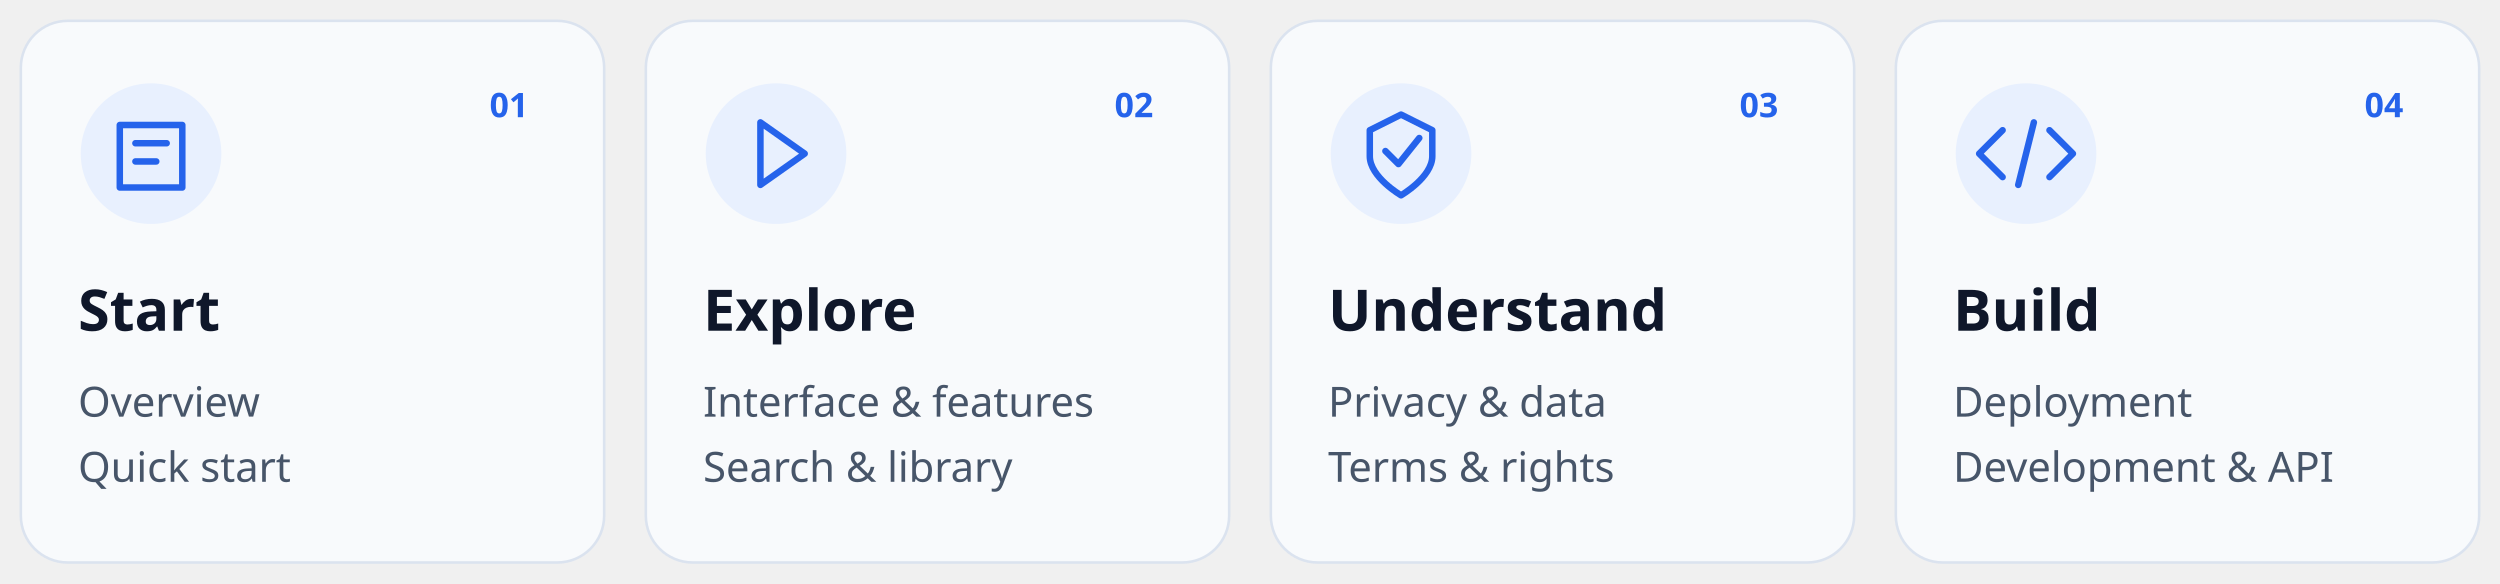
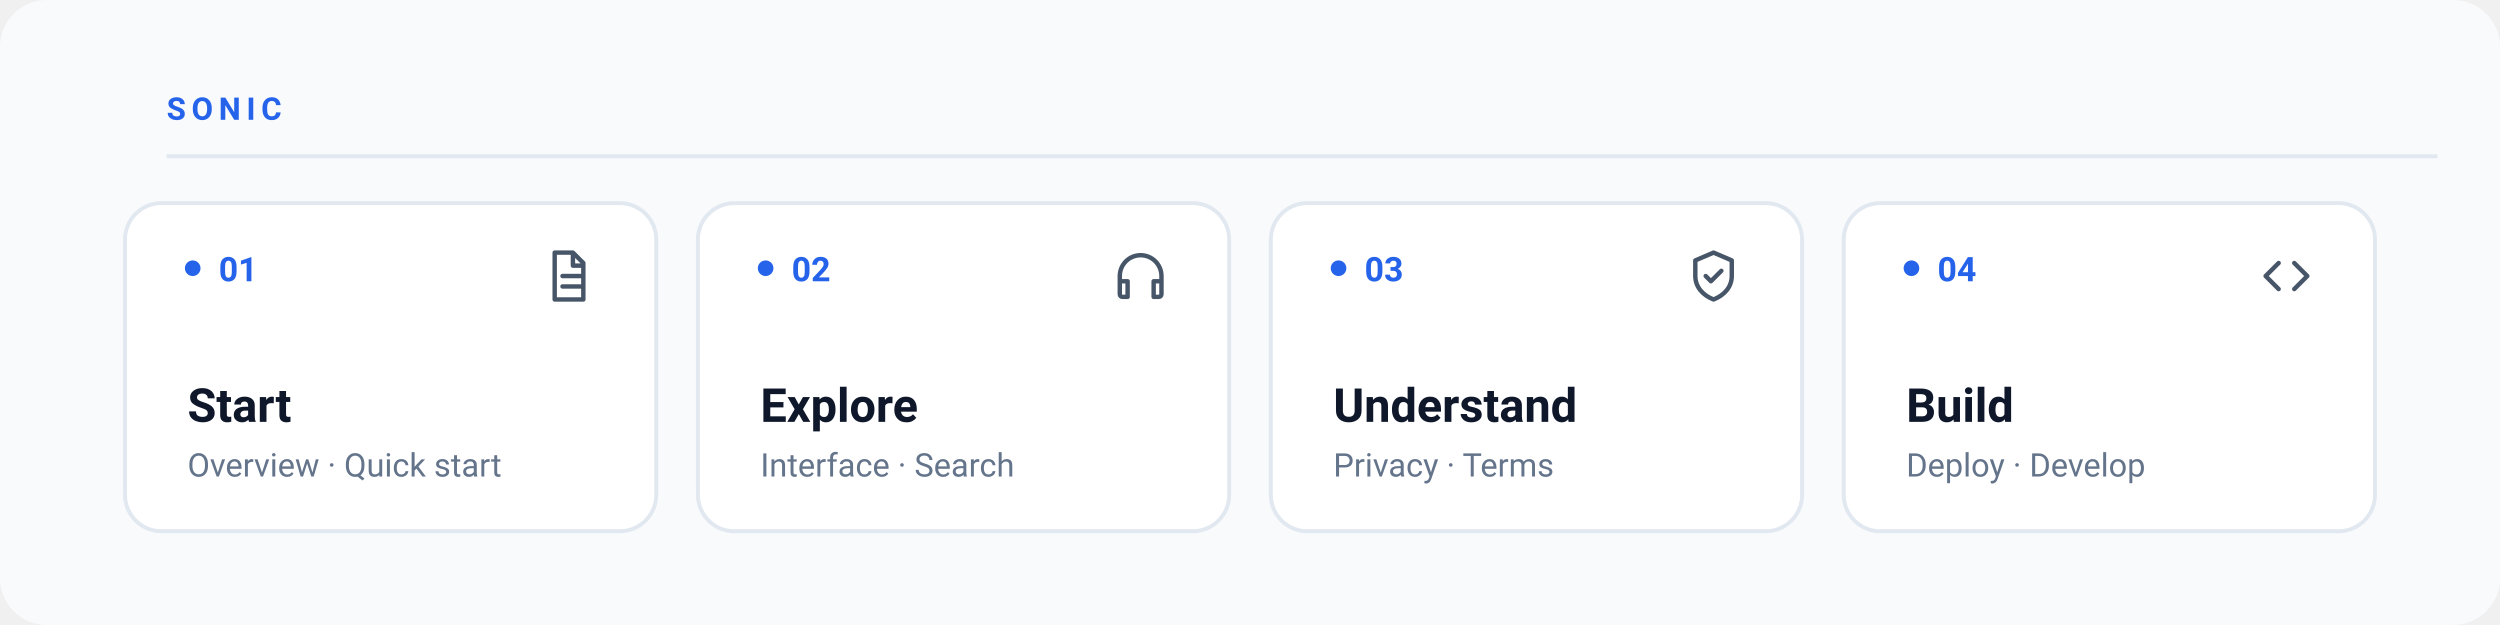
- <svg xmlns="http://www.w3.org/2000/svg" viewBox="0 0 960 224" width="960" height="224" role="img" aria-labelledby="title desc">
+ <svg xmlns="http://www.w3.org/2000/svg" viewBox="0 0 960 240" width="100%" role="img" aria-label="Four reading paths through the Sonic documentation">
  <style>
-     .panel { fill: #f8fafc; stroke: #dbe3ef; }
-     .icon { fill: #e8f0fe; }
-     .line { fill: none; stroke: #2563eb; stroke-width: 2.5; stroke-linecap: round; stroke-linejoin: round; }
-     .title { font: 600 22px system-ui, sans-serif; fill: #0f172a; }
-     .sub { font: 400 16px system-ui, sans-serif; fill: #475569; }
-     .number { font: 600 13px system-ui, sans-serif; fill: #2563eb; }
-     @media (prefers-color-scheme: dark) {
-       .panel { fill: #111827; stroke: #334155; }
-       .icon { fill: #172554; }
-       .line { stroke: #93c5fd; }
-       .title { fill: #f8fafc; }
-       .sub { fill: #cbd5e1; }
-       .number { fill: #93c5fd; }
-     }
+     .bg{fill:#f8fafc} .card{fill:#ffffff;stroke:#e2e8f0;stroke-width:1.5}
+     .soft{fill:#f1f5f9;stroke:#e2e8f0;stroke-width:1.5}
+     .accent{fill:#eff6ff;stroke:#bfdbfe;stroke-width:1.6}
+     .warm{fill:#fffbeb;stroke:#fcd34d;stroke-width:1.5}
+     .good{fill:#f0fdf4;stroke:#bbf7d0;stroke-width:1.5}
+     .kicker{font:700 12px -apple-system, 'Segoe UI', Roboto, 'Noto Sans', 'Noto Sans CJK SC', sans-serif;letter-spacing:.18em;fill:#2563eb}
+     .num{font:700 13px -apple-system, 'Segoe UI', Roboto, 'Noto Sans', 'Noto Sans CJK SC', sans-serif;fill:#2563eb}
+     .label{font:600 18px -apple-system, 'Segoe UI', Roboto, 'Noto Sans', 'Noto Sans CJK SC', sans-serif;fill:#0f172a}
+     .label-sm{font:600 15px -apple-system, 'Segoe UI', Roboto, 'Noto Sans', 'Noto Sans CJK SC', sans-serif;fill:#0f172a}
+     .meta{font:400 12.5px -apple-system, 'Segoe UI', Roboto, 'Noto Sans', 'Noto Sans CJK SC', sans-serif;fill:#64748b}
+     .mono{font:400 12px 'SFMono-Regular', Consolas, 'Liberation Mono', monospace;fill:#64748b}
+     .foot{font:600 12px -apple-system, 'Segoe UI', Roboto, 'Noto Sans', 'Noto Sans CJK SC', sans-serif;fill:#64748b}
+     .stroke{stroke:#e2e8f0;stroke-width:1.5;fill:none}
+     .accent-stroke{stroke:#2563eb;stroke-width:1.8;fill:none}
+     .arrow{stroke:#64748b;stroke-width:1.6;fill:none;stroke-linecap:round;stroke-linejoin:round}
+     .arrow-head{fill:#64748b}
+     .icon{stroke:#475569;stroke-width:1.7;fill:none;stroke-linecap:round;stroke-linejoin:round}
+     .icon-accent{stroke:#2563eb;stroke-width:1.9;fill:none;stroke-linecap:round;stroke-linejoin:round}
+     .dot{fill:#2563eb}
+     @media print{ .bg{fill:#fff} }
  </style>
-   <rect class="panel" x="8" y="8" width="224" height="208" rx="18" />
-   <rect class="panel" x="248" y="8" width="224" height="208" rx="18" />
-   <rect class="panel" x="488" y="8" width="224" height="208" rx="18" />
-   <rect class="panel" x="728" y="8" width="224" height="208" rx="18" />
-   <circle class="icon" cx="58" cy="59" r="27" />
-   <path class="line" d="M46 48h24v24H46z M52 55h12 M52 62h8" />
-   <text class="number" x="188" y="45">01</text>
-   <text class="title" x="30" y="127">Start</text>
-   <text class="sub" x="30" y="160">Overview</text>
-   <text class="sub" x="30" y="185">Quick start</text>
-   <circle class="icon" cx="298" cy="59" r="27" />
-   <path class="line" d="M292 47l17 12-17 12z" />
-   <text class="number" x="428" y="45">02</text>
-   <text class="title" x="270" y="127">Explore</text>
-   <text class="sub" x="270" y="160">Interface &amp; features</text>
-   <text class="sub" x="270" y="185">Search &amp; library</text>
-   <circle class="icon" cx="538" cy="59" r="27" />
-   <path class="line" d="M538 44l12 6v10c0 8-12 15-12 15s-12-7-12-15V50z M532 58l5 5 8-10" />
-   <text class="number" x="668" y="45">03</text>
-   <text class="title" x="510" y="127">Understand</text>
-   <text class="sub" x="510" y="160">Privacy &amp; data</text>
-   <text class="sub" x="510" y="185">Terms &amp; rights</text>
-   <circle class="icon" cx="778" cy="59" r="27" />
-   <path class="line" d="M769 50l-9 9 9 9 M787 50l9 9-9 9 M781 47l-6 24" />
-   <text class="number" x="908" y="45">04</text>
-   <text class="title" x="750" y="127">Build</text>
-   <text class="sub" x="750" y="160">Deployment</text>
-   <text class="sub" x="750" y="185">Development &amp; API</text>
+   <rect class="bg" width="960" height="240" rx="18" />
+   <text class="kicker" x="64" y="46">SONIC</text>
+   <line x1="64" y1="60" x2="936" y2="60" class="stroke" />
+   <rect class="card" x="48" y="78" width="204" height="126" rx="14" />
+   <g class="icon" transform="translate(206 94) scale(1.000)">
+     <path d="M7 3h7l4 4v14H7z M14 3v5h4 M10 12h7 M10 16h7" />
+   </g>
+   <circle class="dot" cx="74" cy="103" r="3" />
+   <text class="num" x="84" y="108">01</text>
+   <text class="label" x="72" y="162">Start</text>
+   <text class="meta" x="72" y="183">Overview · Quick start</text>
+   <rect class="card" x="268" y="78" width="204" height="126" rx="14" />
+   <g class="icon" transform="translate(426 94) scale(1.000)">
+     <path d="M4 14v-2a8 8 0 0 1 16 0v2 M4 14h3v6H5a1 1 0 0 1-1-1z M20 14h-3v6h2a1 1 0 0 0 1-1z" />
+   </g>
+   <circle class="dot" cx="294" cy="103" r="3" />
+   <text class="num" x="304" y="108">02</text>
+   <text class="label" x="292" y="162">Explore</text>
+   <text class="meta" x="292" y="183">Interface · Search</text>
+   <rect class="card" x="488" y="78" width="204" height="126" rx="14" />
+   <g class="icon" transform="translate(646 94) scale(1.000)">
+     <path d="M12 3l7 3v6c0 4.2-2.9 7.4-7 9-4.1-1.6-7-4.8-7-9V6z M9 12l2 2 4-4" />
+   </g>
+   <circle class="dot" cx="514" cy="103" r="3" />
+   <text class="num" x="524" y="108">03</text>
+   <text class="label" x="512" y="162">Understand</text>
+   <text class="meta" x="512" y="183">Privacy · Terms</text>
+   <rect class="card" x="708" y="78" width="204" height="126" rx="14" />
+   <g class="icon" transform="translate(866 94) scale(1.000)">
+     <path d="M9 7l-5 5 5 5 M15 7l5 5-5 5" />
+   </g>
+   <circle class="dot" cx="734" cy="103" r="3" />
+   <text class="num" x="744" y="108">04</text>
+   <text class="label" x="732" y="162">Build</text>
+   <text class="meta" x="732" y="183">Deploy · Develop</text>
</svg>
